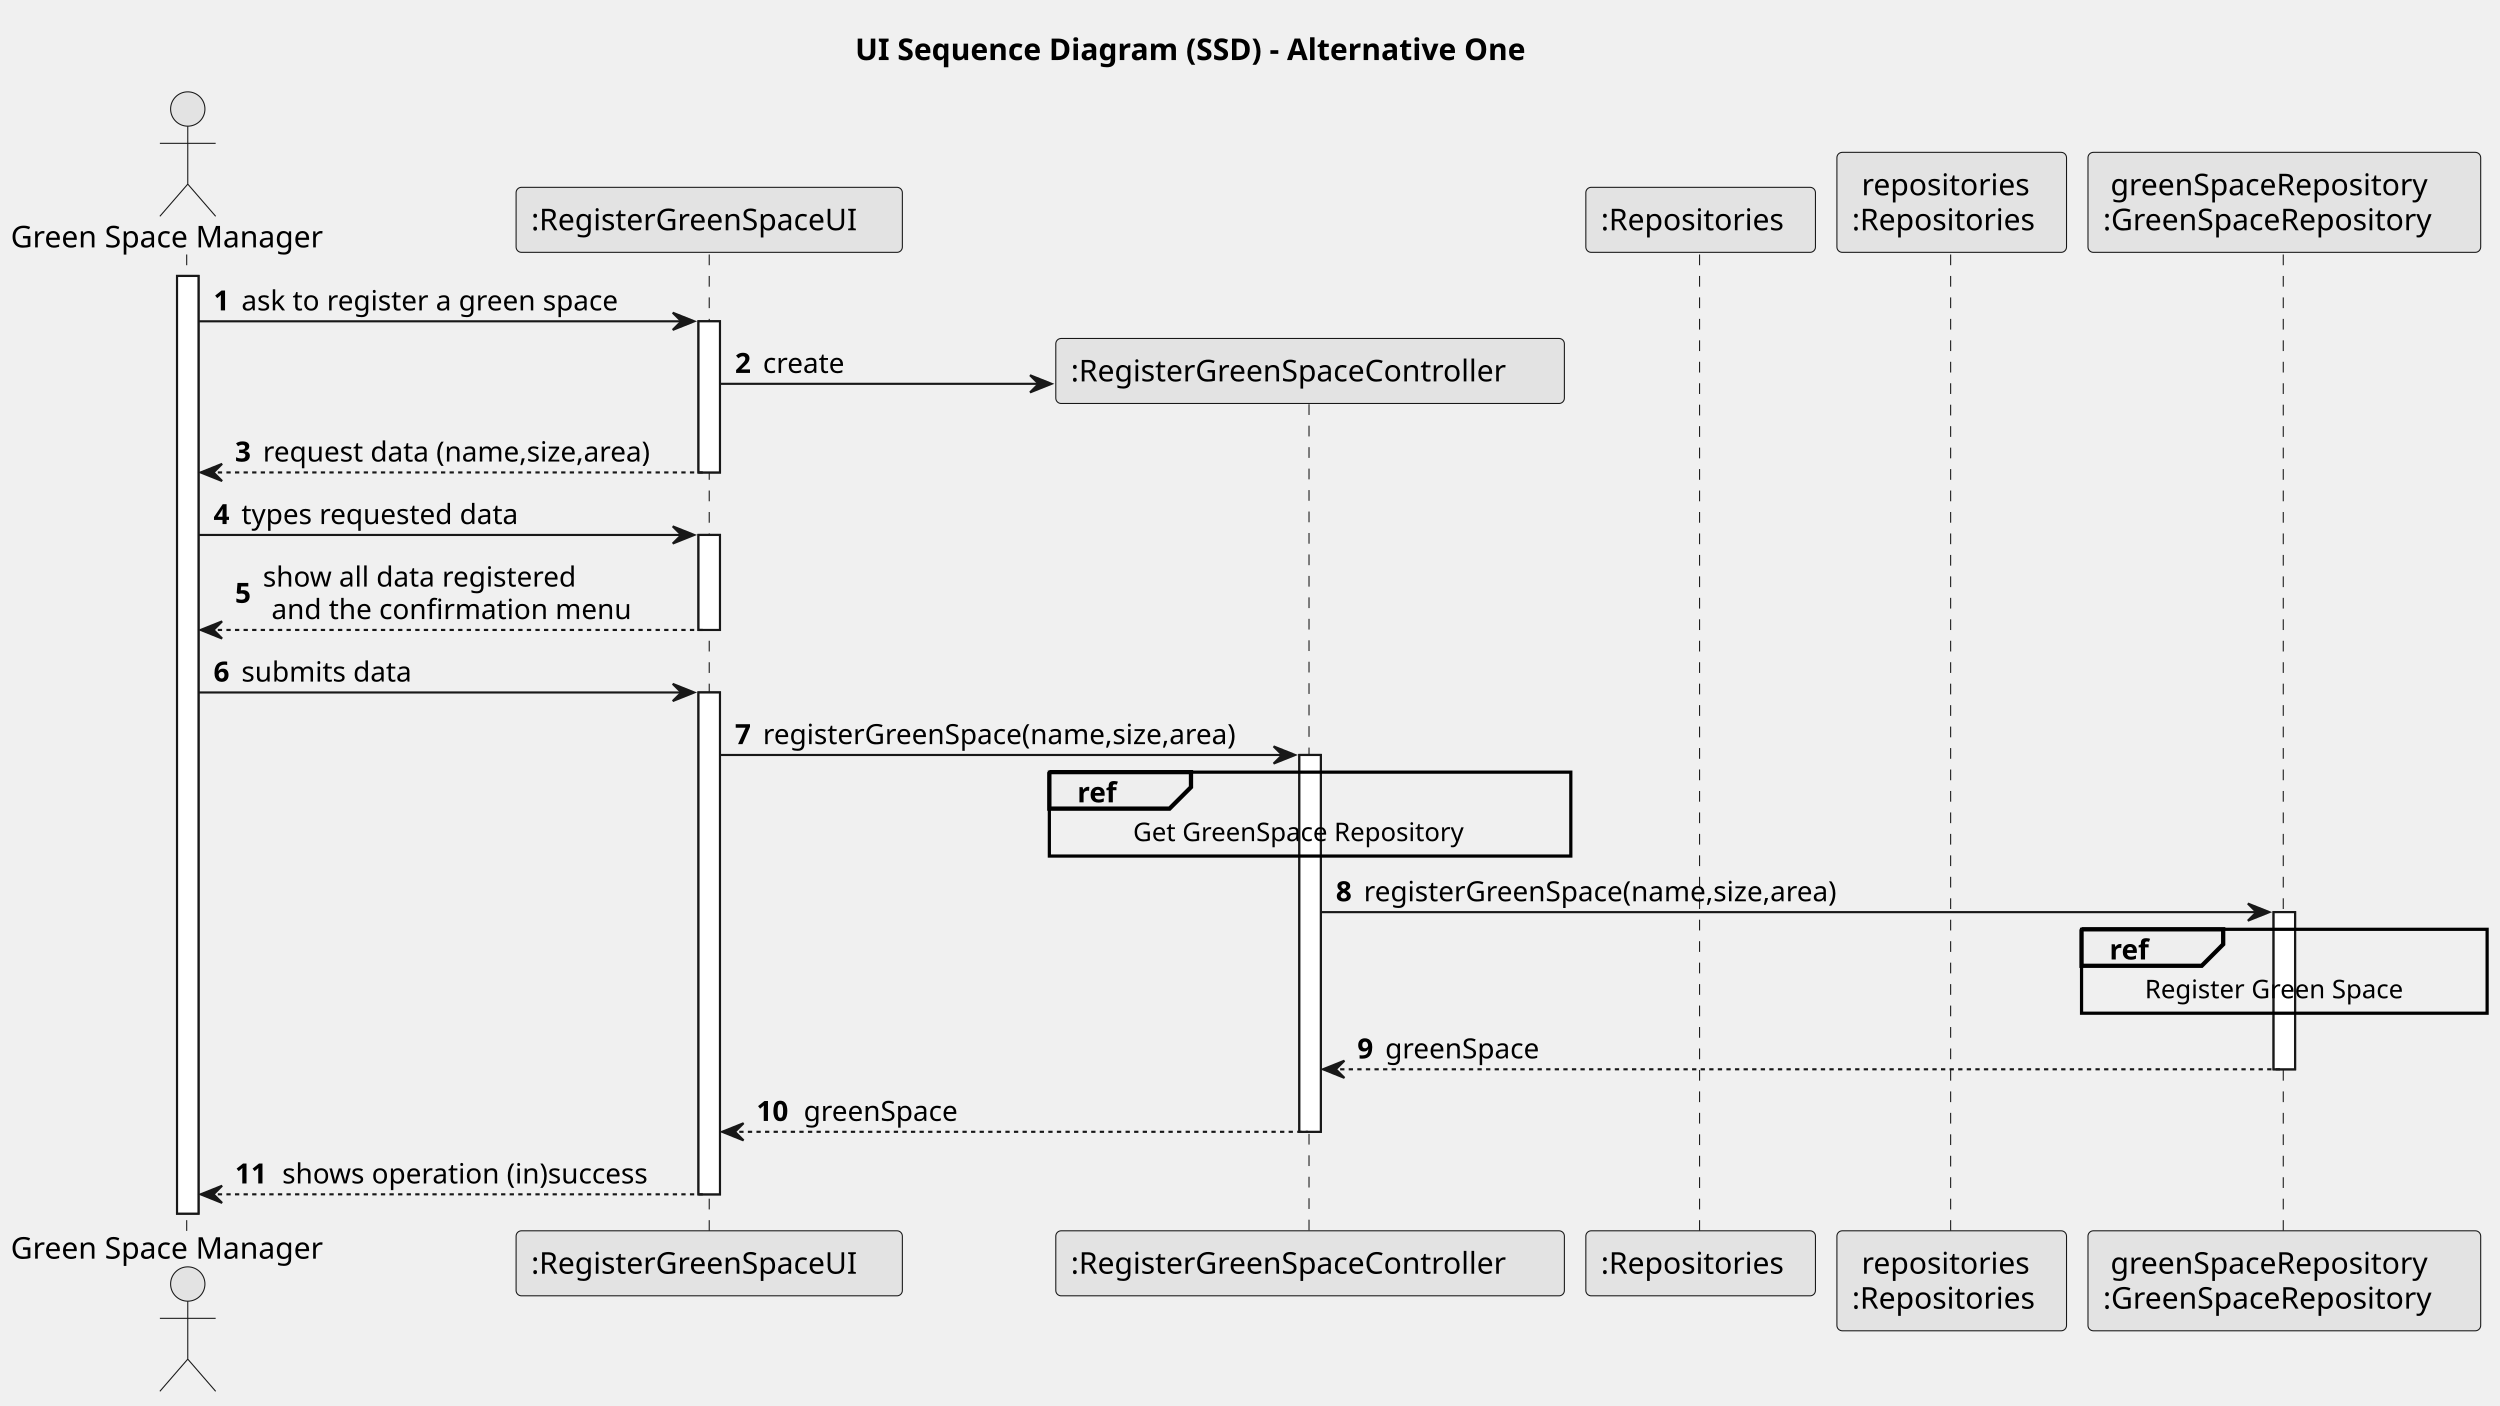
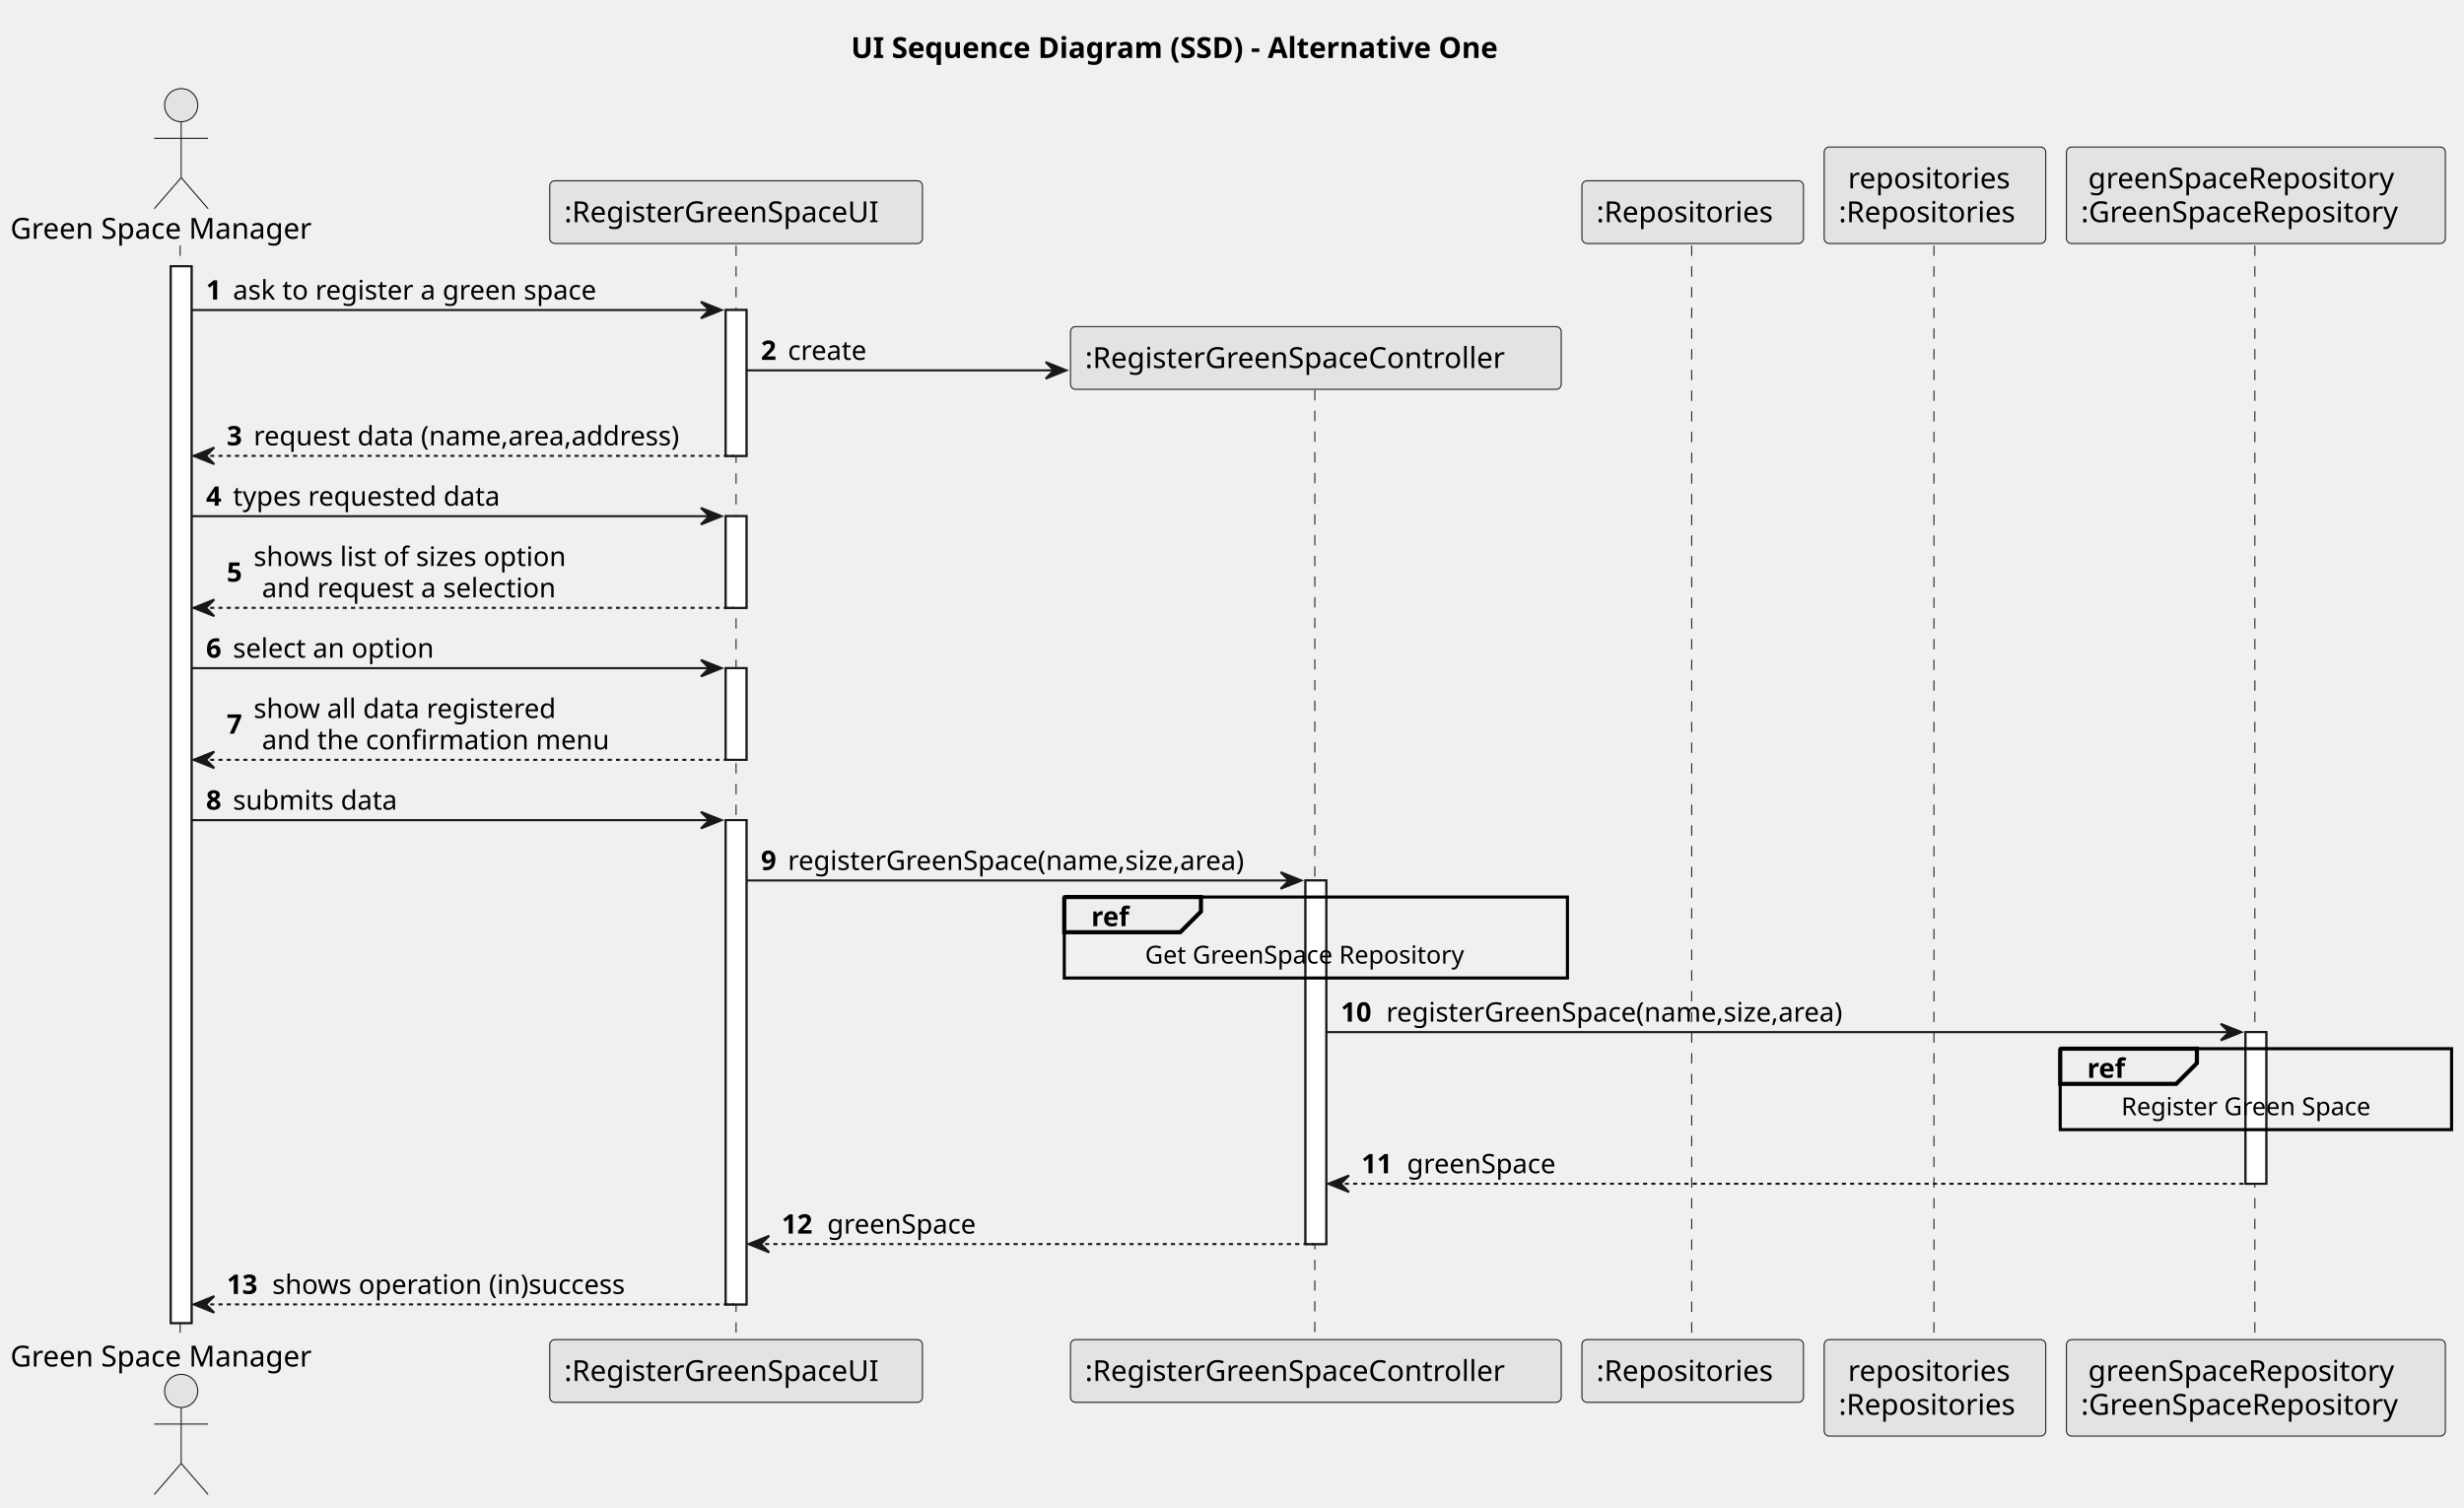
- <svg xmlns="http://www.w3.org/2000/svg" contentStyleType="text/css" height="655px" preserveAspectRatio="none" style="width:1165px;height:655px;background:#FFFFFF;" version="1.1" viewBox="0 0 1165 655" width="1165px" zoomAndPan="magnify">
+ <svg xmlns="http://www.w3.org/2000/svg" contentStyleType="text/css" height="728px" preserveAspectRatio="none" style="width:1190px;height:728px;background:#FFFFFF;" version="1.1" viewBox="0 0 1190 728" width="1190px" zoomAndPan="magnify">
  <defs />
  <g>
-     <text fill="#000000" font-family="sans-serif" font-size="14" font-weight="bold" lengthAdjust="spacing" textLength="363" x="398.5" y="27.995">UI Sequence Diagram (SSD) - Alternative One</text>
-     <rect fill="#FFFFFF" height="436.961" style="stroke:#181818;stroke-width:1.0;" width="10" x="82.5" y="128.594" />
-     <rect fill="#FFFFFF" height="70.43" style="stroke:#181818;stroke-width:1.0;" width="10" x="325.5" y="149.727" />
-     <rect fill="#FFFFFF" height="44.266" style="stroke:#181818;stroke-width:1.0;" width="10" x="325.5" y="249.289" />
-     <rect fill="#FFFFFF" height="233.867" style="stroke:#181818;stroke-width:1.0;" width="10" x="325.5" y="322.688" />
-     <rect fill="#FFFFFF" height="175.602" style="stroke:#181818;stroke-width:1.0;" width="10" x="605.5" y="351.82" />
-     <rect fill="#FFFFFF" height="73.234" style="stroke:#181818;stroke-width:1.0;" width="10" x="1059.5" y="425.055" />
-     <line style="stroke:#181818;stroke-width:0.5;stroke-dasharray:5.0,5.0;" x1="87" x2="87" y1="118.594" y2="574.555" />
-     <line style="stroke:#181818;stroke-width:0.5;stroke-dasharray:5.0,5.0;" x1="330.5" x2="330.5" y1="118.594" y2="574.555" />
-     <line style="stroke:#181818;stroke-width:0.5;stroke-dasharray:5.0,5.0;" x1="610" x2="610" y1="188.375" y2="574.555" />
-     <line style="stroke:#181818;stroke-width:0.5;stroke-dasharray:5.0,5.0;" x1="792" x2="792" y1="118.594" y2="574.555" />
-     <line style="stroke:#181818;stroke-width:0.5;stroke-dasharray:5.0,5.0;" x1="909" x2="909" y1="118.594" y2="574.555" />
-     <line style="stroke:#181818;stroke-width:0.5;stroke-dasharray:5.0,5.0;" x1="1064" x2="1064" y1="118.594" y2="574.555" />
+     <text fill="#000000" font-family="sans-serif" font-size="14" font-weight="bold" lengthAdjust="spacing" textLength="363" x="411" y="27.995">UI Sequence Diagram (SSD) - Alternative One</text>
+     <rect fill="#FFFFFF" height="510.359" style="stroke:#181818;stroke-width:1.0;" width="10" x="82.5" y="128.594" />
+     <rect fill="#FFFFFF" height="70.43" style="stroke:#181818;stroke-width:1.0;" width="10" x="350.5" y="149.727" />
+     <rect fill="#FFFFFF" height="44.266" style="stroke:#181818;stroke-width:1.0;" width="10" x="350.5" y="249.289" />
+     <rect fill="#FFFFFF" height="44.266" style="stroke:#181818;stroke-width:1.0;" width="10" x="350.5" y="322.688" />
+     <rect fill="#FFFFFF" height="233.867" style="stroke:#181818;stroke-width:1.0;" width="10" x="350.5" y="396.086" />
+     <rect fill="#FFFFFF" height="175.602" style="stroke:#181818;stroke-width:1.0;" width="10" x="630.5" y="425.219" />
+     <rect fill="#FFFFFF" height="73.234" style="stroke:#181818;stroke-width:1.0;" width="10" x="1084.5" y="498.453" />
+     <line style="stroke:#181818;stroke-width:0.5;stroke-dasharray:5.0,5.0;" x1="87" x2="87" y1="118.594" y2="647.953" />
+     <line style="stroke:#181818;stroke-width:0.5;stroke-dasharray:5.0,5.0;" x1="355.5" x2="355.5" y1="118.594" y2="647.953" />
+     <line style="stroke:#181818;stroke-width:0.5;stroke-dasharray:5.0,5.0;" x1="635" x2="635" y1="188.375" y2="647.953" />
+     <line style="stroke:#181818;stroke-width:0.5;stroke-dasharray:5.0,5.0;" x1="817" x2="817" y1="118.594" y2="647.953" />
+     <line style="stroke:#181818;stroke-width:0.5;stroke-dasharray:5.0,5.0;" x1="934" x2="934" y1="118.594" y2="647.953" />
+     <line style="stroke:#181818;stroke-width:0.5;stroke-dasharray:5.0,5.0;" x1="1089" x2="1089" y1="118.594" y2="647.953" />
    <text fill="#000000" font-family="sans-serif" font-size="14" lengthAdjust="spacing" textLength="159" x="5" y="115.292">Green Space Manager</text>
    <ellipse cx="87.5" cy="50.797" fill="#E3E3E3" rx="8" ry="8" style="stroke:#181818;stroke-width:0.5;" />
    <path d="M87.5,58.797 L87.5,85.797 M74.5,66.797 L100.5,66.797 M87.5,85.797 L74.5,100.797 M87.5,85.797 L100.5,100.797 " fill="none" style="stroke:#181818;stroke-width:0.5;" />
-     <text fill="#000000" font-family="sans-serif" font-size="14" lengthAdjust="spacing" textLength="159" x="5" y="586.55">Green Space Manager</text>
-     <ellipse cx="87.5" cy="598.352" fill="#E3E3E3" rx="8" ry="8" style="stroke:#181818;stroke-width:0.5;" />
-     <path d="M87.5,606.352 L87.5,633.352 M74.5,614.352 L100.5,614.352 M87.5,633.352 L74.5,648.352 M87.5,633.352 L100.5,648.352 " fill="none" style="stroke:#181818;stroke-width:0.5;" />
-     <rect fill="#E3E3E3" height="30.297" rx="2.5" ry="2.5" style="stroke:#181818;stroke-width:0.5;" width="180" x="240.5" y="87.297" />
-     <text fill="#000000" font-family="sans-serif" font-size="14" lengthAdjust="spacing" textLength="166" x="247.5" y="107.292">:RegisterGreenSpaceUI</text>
-     <rect fill="#E3E3E3" height="30.297" rx="2.5" ry="2.5" style="stroke:#181818;stroke-width:0.5;" width="180" x="240.5" y="573.555" />
-     <text fill="#000000" font-family="sans-serif" font-size="14" lengthAdjust="spacing" textLength="166" x="247.5" y="593.55">:RegisterGreenSpaceUI</text>
-     <rect fill="#E3E3E3" height="30.297" rx="2.5" ry="2.5" style="stroke:#181818;stroke-width:0.5;" width="237" x="492" y="573.555" />
-     <text fill="#000000" font-family="sans-serif" font-size="14" lengthAdjust="spacing" textLength="223" x="499" y="593.55">:RegisterGreenSpaceController</text>
-     <rect fill="#E3E3E3" height="30.297" rx="2.5" ry="2.5" style="stroke:#181818;stroke-width:0.5;" width="107" x="739" y="87.297" />
-     <text fill="#000000" font-family="sans-serif" font-size="14" lengthAdjust="spacing" textLength="93" x="746" y="107.292">:Repositories</text>
-     <rect fill="#E3E3E3" height="30.297" rx="2.5" ry="2.5" style="stroke:#181818;stroke-width:0.5;" width="107" x="739" y="573.555" />
-     <text fill="#000000" font-family="sans-serif" font-size="14" lengthAdjust="spacing" textLength="93" x="746" y="593.55">:Repositories</text>
-     <rect fill="#E3E3E3" height="46.594" rx="2.5" ry="2.5" style="stroke:#181818;stroke-width:0.5;" width="107" x="856" y="71" />
-     <text fill="#000000" font-family="sans-serif" font-size="14" lengthAdjust="spacing" textLength="84" x="867.5" y="90.995">repositories</text>
-     <text fill="#000000" font-family="sans-serif" font-size="14" lengthAdjust="spacing" textLength="93" x="863" y="107.292">:Repositories</text>
-     <rect fill="#E3E3E3" height="46.594" rx="2.5" ry="2.5" style="stroke:#181818;stroke-width:0.5;" width="107" x="856" y="573.555" />
-     <text fill="#000000" font-family="sans-serif" font-size="14" lengthAdjust="spacing" textLength="84" x="867.5" y="593.55">repositories</text>
-     <text fill="#000000" font-family="sans-serif" font-size="14" lengthAdjust="spacing" textLength="93" x="863" y="609.847">:Repositories</text>
-     <rect fill="#E3E3E3" height="46.594" rx="2.5" ry="2.5" style="stroke:#181818;stroke-width:0.5;" width="183" x="973" y="71" />
-     <text fill="#000000" font-family="sans-serif" font-size="14" lengthAdjust="spacing" textLength="162" x="983.5" y="90.995">greenSpaceRepository</text>
-     <text fill="#000000" font-family="sans-serif" font-size="14" lengthAdjust="spacing" textLength="169" x="980" y="107.292">:GreenSpaceRepository</text>
-     <rect fill="#E3E3E3" height="46.594" rx="2.5" ry="2.5" style="stroke:#181818;stroke-width:0.5;" width="183" x="973" y="573.555" />
-     <text fill="#000000" font-family="sans-serif" font-size="14" lengthAdjust="spacing" textLength="162" x="983.5" y="593.55">greenSpaceRepository</text>
-     <text fill="#000000" font-family="sans-serif" font-size="14" lengthAdjust="spacing" textLength="169" x="980" y="609.847">:GreenSpaceRepository</text>
-     <rect fill="#FFFFFF" height="436.961" style="stroke:#181818;stroke-width:1.0;" width="10" x="82.5" y="128.594" />
-     <rect fill="#FFFFFF" height="70.43" style="stroke:#181818;stroke-width:1.0;" width="10" x="325.5" y="149.727" />
-     <rect fill="#FFFFFF" height="44.266" style="stroke:#181818;stroke-width:1.0;" width="10" x="325.5" y="249.289" />
-     <rect fill="#FFFFFF" height="233.867" style="stroke:#181818;stroke-width:1.0;" width="10" x="325.5" y="322.688" />
-     <rect fill="#FFFFFF" height="175.602" style="stroke:#181818;stroke-width:1.0;" width="10" x="605.5" y="351.82" />
-     <rect fill="#FFFFFF" height="73.234" style="stroke:#181818;stroke-width:1.0;" width="10" x="1059.5" y="425.055" />
-     <polygon fill="#181818" points="313.5,145.727,323.5,149.727,313.5,153.727,317.5,149.727" style="stroke:#181818;stroke-width:1.0;" />
-     <line style="stroke:#181818;stroke-width:1.0;" x1="92.5" x2="319.5" y1="149.727" y2="149.727" />
+     <text fill="#000000" font-family="sans-serif" font-size="14" lengthAdjust="spacing" textLength="159" x="5" y="659.948">Green Space Manager</text>
+     <ellipse cx="87.5" cy="671.75" fill="#E3E3E3" rx="8" ry="8" style="stroke:#181818;stroke-width:0.5;" />
+     <path d="M87.5,679.75 L87.5,706.75 M74.5,687.75 L100.5,687.75 M87.5,706.75 L74.5,721.75 M87.5,706.75 L100.5,721.75 " fill="none" style="stroke:#181818;stroke-width:0.5;" />
+     <rect fill="#E3E3E3" height="30.297" rx="2.5" ry="2.5" style="stroke:#181818;stroke-width:0.5;" width="180" x="265.5" y="87.297" />
+     <text fill="#000000" font-family="sans-serif" font-size="14" lengthAdjust="spacing" textLength="166" x="272.5" y="107.292">:RegisterGreenSpaceUI</text>
+     <rect fill="#E3E3E3" height="30.297" rx="2.5" ry="2.5" style="stroke:#181818;stroke-width:0.5;" width="180" x="265.5" y="646.953" />
+     <text fill="#000000" font-family="sans-serif" font-size="14" lengthAdjust="spacing" textLength="166" x="272.5" y="666.948">:RegisterGreenSpaceUI</text>
+     <rect fill="#E3E3E3" height="30.297" rx="2.5" ry="2.5" style="stroke:#181818;stroke-width:0.5;" width="237" x="517" y="646.953" />
+     <text fill="#000000" font-family="sans-serif" font-size="14" lengthAdjust="spacing" textLength="223" x="524" y="666.948">:RegisterGreenSpaceController</text>
+     <rect fill="#E3E3E3" height="30.297" rx="2.5" ry="2.5" style="stroke:#181818;stroke-width:0.5;" width="107" x="764" y="87.297" />
+     <text fill="#000000" font-family="sans-serif" font-size="14" lengthAdjust="spacing" textLength="93" x="771" y="107.292">:Repositories</text>
+     <rect fill="#E3E3E3" height="30.297" rx="2.5" ry="2.5" style="stroke:#181818;stroke-width:0.5;" width="107" x="764" y="646.953" />
+     <text fill="#000000" font-family="sans-serif" font-size="14" lengthAdjust="spacing" textLength="93" x="771" y="666.948">:Repositories</text>
+     <rect fill="#E3E3E3" height="46.594" rx="2.5" ry="2.5" style="stroke:#181818;stroke-width:0.5;" width="107" x="881" y="71" />
+     <text fill="#000000" font-family="sans-serif" font-size="14" lengthAdjust="spacing" textLength="84" x="892.5" y="90.995">repositories</text>
+     <text fill="#000000" font-family="sans-serif" font-size="14" lengthAdjust="spacing" textLength="93" x="888" y="107.292">:Repositories</text>
+     <rect fill="#E3E3E3" height="46.594" rx="2.5" ry="2.5" style="stroke:#181818;stroke-width:0.5;" width="107" x="881" y="646.953" />
+     <text fill="#000000" font-family="sans-serif" font-size="14" lengthAdjust="spacing" textLength="84" x="892.5" y="666.948">repositories</text>
+     <text fill="#000000" font-family="sans-serif" font-size="14" lengthAdjust="spacing" textLength="93" x="888" y="683.245">:Repositories</text>
+     <rect fill="#E3E3E3" height="46.594" rx="2.5" ry="2.5" style="stroke:#181818;stroke-width:0.5;" width="183" x="998" y="71" />
+     <text fill="#000000" font-family="sans-serif" font-size="14" lengthAdjust="spacing" textLength="162" x="1008.5" y="90.995">greenSpaceRepository</text>
+     <text fill="#000000" font-family="sans-serif" font-size="14" lengthAdjust="spacing" textLength="169" x="1005" y="107.292">:GreenSpaceRepository</text>
+     <rect fill="#E3E3E3" height="46.594" rx="2.5" ry="2.5" style="stroke:#181818;stroke-width:0.5;" width="183" x="998" y="646.953" />
+     <text fill="#000000" font-family="sans-serif" font-size="14" lengthAdjust="spacing" textLength="162" x="1008.5" y="666.948">greenSpaceRepository</text>
+     <text fill="#000000" font-family="sans-serif" font-size="14" lengthAdjust="spacing" textLength="169" x="1005" y="683.245">:GreenSpaceRepository</text>
+     <rect fill="#FFFFFF" height="510.359" style="stroke:#181818;stroke-width:1.0;" width="10" x="82.5" y="128.594" />
+     <rect fill="#FFFFFF" height="70.43" style="stroke:#181818;stroke-width:1.0;" width="10" x="350.5" y="149.727" />
+     <rect fill="#FFFFFF" height="44.266" style="stroke:#181818;stroke-width:1.0;" width="10" x="350.5" y="249.289" />
+     <rect fill="#FFFFFF" height="44.266" style="stroke:#181818;stroke-width:1.0;" width="10" x="350.5" y="322.688" />
+     <rect fill="#FFFFFF" height="233.867" style="stroke:#181818;stroke-width:1.0;" width="10" x="350.5" y="396.086" />
+     <rect fill="#FFFFFF" height="175.602" style="stroke:#181818;stroke-width:1.0;" width="10" x="630.5" y="425.219" />
+     <rect fill="#FFFFFF" height="73.234" style="stroke:#181818;stroke-width:1.0;" width="10" x="1084.5" y="498.453" />
+     <polygon fill="#181818" points="338.5,145.727,348.5,149.727,338.5,153.727,342.5,149.727" style="stroke:#181818;stroke-width:1.0;" />
+     <line style="stroke:#181818;stroke-width:1.0;" x1="92.5" x2="344.5" y1="149.727" y2="149.727" />
    <text fill="#000000" font-family="sans-serif" font-size="13" font-weight="bold" lengthAdjust="spacing" textLength="9" x="99.5" y="144.661">1</text>
    <text fill="#000000" font-family="sans-serif" font-size="13" lengthAdjust="spacing" textLength="189" x="112.5" y="144.661">ask to register a green space</text>
-     <polygon fill="#181818" points="480,174.859,490,178.859,480,182.859,484,178.859" style="stroke:#181818;stroke-width:1.0;" />
-     <line style="stroke:#181818;stroke-width:1.0;" x1="335.5" x2="486" y1="178.859" y2="178.859" />
-     <text fill="#000000" font-family="sans-serif" font-size="13" font-weight="bold" lengthAdjust="spacing" textLength="9" x="342.5" y="173.793">2</text>
-     <text fill="#000000" font-family="sans-serif" font-size="13" lengthAdjust="spacing" textLength="41" x="355.5" y="173.793">create</text>
-     <rect fill="#E3E3E3" height="30.297" rx="2.5" ry="2.5" style="stroke:#181818;stroke-width:0.5;" width="237" x="492" y="157.727" />
-     <text fill="#000000" font-family="sans-serif" font-size="14" lengthAdjust="spacing" textLength="223" x="499" y="177.722">:RegisterGreenSpaceController</text>
+     <polygon fill="#181818" points="505,174.859,515,178.859,505,182.859,509,178.859" style="stroke:#181818;stroke-width:1.0;" />
+     <line style="stroke:#181818;stroke-width:1.0;" x1="360.5" x2="511" y1="178.859" y2="178.859" />
+     <text fill="#000000" font-family="sans-serif" font-size="13" font-weight="bold" lengthAdjust="spacing" textLength="9" x="367.5" y="173.793">2</text>
+     <text fill="#000000" font-family="sans-serif" font-size="13" lengthAdjust="spacing" textLength="41" x="380.5" y="173.793">create</text>
+     <rect fill="#E3E3E3" height="30.297" rx="2.5" ry="2.5" style="stroke:#181818;stroke-width:0.5;" width="237" x="517" y="157.727" />
+     <text fill="#000000" font-family="sans-serif" font-size="14" lengthAdjust="spacing" textLength="223" x="524" y="177.722">:RegisterGreenSpaceController</text>
    <polygon fill="#181818" points="103.5,216.156,93.5,220.156,103.5,224.156,99.5,220.156" style="stroke:#181818;stroke-width:1.0;" />
-     <line style="stroke:#181818;stroke-width:1.0;stroke-dasharray:2.0,2.0;" x1="97.5" x2="329.5" y1="220.156" y2="220.156" />
+     <line style="stroke:#181818;stroke-width:1.0;stroke-dasharray:2.0,2.0;" x1="97.5" x2="354.5" y1="220.156" y2="220.156" />
    <text fill="#000000" font-family="sans-serif" font-size="13" font-weight="bold" lengthAdjust="spacing" textLength="9" x="109.5" y="215.09">3</text>
-     <text fill="#000000" font-family="sans-serif" font-size="13" lengthAdjust="spacing" textLength="196" x="122.5" y="215.09">request data (name,size,area)</text>
-     <polygon fill="#181818" points="313.5,245.289,323.5,249.289,313.5,253.289,317.5,249.289" style="stroke:#181818;stroke-width:1.0;" />
-     <line style="stroke:#181818;stroke-width:1.0;" x1="92.5" x2="319.5" y1="249.289" y2="249.289" />
+     <text fill="#000000" font-family="sans-serif" font-size="13" lengthAdjust="spacing" textLength="221" x="122.5" y="215.09">request data (name,area,address)</text>
+     <polygon fill="#181818" points="338.5,245.289,348.5,249.289,338.5,253.289,342.5,249.289" style="stroke:#181818;stroke-width:1.0;" />
+     <line style="stroke:#181818;stroke-width:1.0;" x1="92.5" x2="344.5" y1="249.289" y2="249.289" />
    <text fill="#000000" font-family="sans-serif" font-size="13" font-weight="bold" lengthAdjust="spacing" textLength="9" x="99.5" y="244.223">4</text>
    <text fill="#000000" font-family="sans-serif" font-size="13" lengthAdjust="spacing" textLength="138" x="112.5" y="244.223">types requested data</text>
    <polygon fill="#181818" points="103.5,289.555,93.5,293.555,103.5,297.555,99.5,293.555" style="stroke:#181818;stroke-width:1.0;" />
-     <line style="stroke:#181818;stroke-width:1.0;stroke-dasharray:2.0,2.0;" x1="97.5" x2="329.5" y1="293.555" y2="293.555" />
+     <line style="stroke:#181818;stroke-width:1.0;stroke-dasharray:2.0,2.0;" x1="97.5" x2="354.5" y1="293.555" y2="293.555" />
    <text fill="#000000" font-family="sans-serif" font-size="13" font-weight="bold" lengthAdjust="spacing" textLength="9" x="109.5" y="280.922">5</text>
-     <text fill="#000000" font-family="sans-serif" font-size="13" lengthAdjust="spacing" textLength="157" x="122.5" y="273.356">show all data registered</text>
-     <text fill="#000000" font-family="sans-serif" font-size="13" lengthAdjust="spacing" textLength="177" x="126.5" y="288.489">and the confirmation menu</text>
-     <polygon fill="#181818" points="313.5,318.688,323.5,322.688,313.5,326.688,317.5,322.688" style="stroke:#181818;stroke-width:1.0;" />
-     <line style="stroke:#181818;stroke-width:1.0;" x1="92.5" x2="319.5" y1="322.688" y2="322.688" />
+     <text fill="#000000" font-family="sans-serif" font-size="13" lengthAdjust="spacing" textLength="164" x="122.5" y="273.356">shows list of sizes option</text>
+     <text fill="#000000" font-family="sans-serif" font-size="13" lengthAdjust="spacing" textLength="152" x="126.5" y="288.489">and request a selection</text>
+     <polygon fill="#181818" points="338.5,318.688,348.5,322.688,338.5,326.688,342.5,322.688" style="stroke:#181818;stroke-width:1.0;" />
+     <line style="stroke:#181818;stroke-width:1.0;" x1="92.5" x2="344.5" y1="322.688" y2="322.688" />
    <text fill="#000000" font-family="sans-serif" font-size="13" font-weight="bold" lengthAdjust="spacing" textLength="9" x="99.5" y="317.622">6</text>
-     <text fill="#000000" font-family="sans-serif" font-size="13" lengthAdjust="spacing" textLength="85" x="112.5" y="317.622">submits data</text>
-     <polygon fill="#181818" points="593.5,347.82,603.5,351.82,593.5,355.82,597.5,351.82" style="stroke:#181818;stroke-width:1.0;" />
-     <line style="stroke:#181818;stroke-width:1.0;" x1="335.5" x2="599.5" y1="351.82" y2="351.82" />
-     <text fill="#000000" font-family="sans-serif" font-size="13" font-weight="bold" lengthAdjust="spacing" textLength="9" x="342.5" y="346.754">7</text>
-     <text fill="#000000" font-family="sans-serif" font-size="13" lengthAdjust="spacing" textLength="238" x="355.5" y="346.754">registerGreenSpace(name,size,area)</text>
-     <rect fill="none" height="39.102" style="stroke:#000000;stroke-width:1.5;" width="243" x="489" y="359.82" />
-     <path d="M489,359.82 L555,359.82 L555,366.82 L545,376.82 L489,376.82 L489,359.82 " fill="#EEEEEE" style="stroke:#000000;stroke-width:2.0;" />
-     <text fill="#000000" font-family="sans-serif" font-size="13" font-weight="bold" lengthAdjust="spacing" textLength="21" x="502" y="373.887">ref</text>
-     <text fill="#000000" font-family="sans-serif" font-size="12" lengthAdjust="spacing" textLength="165" x="528" y="391.959">Get GreenSpace Repository</text>
-     <polygon fill="#181818" points="1047.5,421.055,1057.5,425.055,1047.5,429.055,1051.5,425.055" style="stroke:#181818;stroke-width:1.0;" />
-     <line style="stroke:#181818;stroke-width:1.0;" x1="615.5" x2="1053.5" y1="425.055" y2="425.055" />
-     <text fill="#000000" font-family="sans-serif" font-size="13" font-weight="bold" lengthAdjust="spacing" textLength="9" x="622.5" y="419.989">8</text>
-     <text fill="#000000" font-family="sans-serif" font-size="13" lengthAdjust="spacing" textLength="238" x="635.5" y="419.989">registerGreenSpace(name,size,area)</text>
-     <rect fill="none" height="39.102" style="stroke:#000000;stroke-width:1.5;" width="189" x="970" y="433.055" />
-     <path d="M970,433.055 L1036,433.055 L1036,440.055 L1026,450.055 L970,450.055 L970,433.055 " fill="#EEEEEE" style="stroke:#000000;stroke-width:2.0;" />
-     <text fill="#000000" font-family="sans-serif" font-size="13" font-weight="bold" lengthAdjust="spacing" textLength="21" x="983" y="447.122">ref</text>
-     <text fill="#000000" font-family="sans-serif" font-size="12" lengthAdjust="spacing" textLength="130" x="999.5" y="465.193">Register Green Space</text>
-     <polygon fill="#181818" points="626.5,494.289,616.5,498.289,626.5,502.289,622.5,498.289" style="stroke:#181818;stroke-width:1.0;" />
-     <line style="stroke:#181818;stroke-width:1.0;stroke-dasharray:2.0,2.0;" x1="620.5" x2="1063.5" y1="498.289" y2="498.289" />
-     <text fill="#000000" font-family="sans-serif" font-size="13" font-weight="bold" lengthAdjust="spacing" textLength="9" x="632.5" y="493.223">9</text>
-     <text fill="#000000" font-family="sans-serif" font-size="13" lengthAdjust="spacing" textLength="76" x="645.5" y="493.223">greenSpace</text>
-     <polygon fill="#181818" points="346.5,523.422,336.5,527.422,346.5,531.422,342.5,527.422" style="stroke:#181818;stroke-width:1.0;" />
-     <line style="stroke:#181818;stroke-width:1.0;stroke-dasharray:2.0,2.0;" x1="340.5" x2="609.5" y1="527.422" y2="527.422" />
-     <text fill="#000000" font-family="sans-serif" font-size="13" font-weight="bold" lengthAdjust="spacing" textLength="18" x="352.5" y="522.356">10</text>
-     <text fill="#000000" font-family="sans-serif" font-size="13" lengthAdjust="spacing" textLength="76" x="374.5" y="522.356">greenSpace</text>
-     <polygon fill="#181818" points="103.5,552.555,93.5,556.555,103.5,560.555,99.5,556.555" style="stroke:#181818;stroke-width:1.0;" />
-     <line style="stroke:#181818;stroke-width:1.0;stroke-dasharray:2.0,2.0;" x1="97.5" x2="329.5" y1="556.555" y2="556.555" />
-     <text fill="#000000" font-family="sans-serif" font-size="13" font-weight="bold" lengthAdjust="spacing" textLength="18" x="109.5" y="551.489">11</text>
-     <text fill="#000000" font-family="sans-serif" font-size="13" lengthAdjust="spacing" textLength="184" x="131.5" y="551.489">shows operation (in)success</text>
+     <text fill="#000000" font-family="sans-serif" font-size="13" lengthAdjust="spacing" textLength="104" x="112.5" y="317.622">select an option</text>
+     <polygon fill="#181818" points="103.5,362.953,93.5,366.953,103.5,370.953,99.5,366.953" style="stroke:#181818;stroke-width:1.0;" />
+     <line style="stroke:#181818;stroke-width:1.0;stroke-dasharray:2.0,2.0;" x1="97.5" x2="354.5" y1="366.953" y2="366.953" />
+     <text fill="#000000" font-family="sans-serif" font-size="13" font-weight="bold" lengthAdjust="spacing" textLength="9" x="109.5" y="354.321">7</text>
+     <text fill="#000000" font-family="sans-serif" font-size="13" lengthAdjust="spacing" textLength="157" x="122.5" y="346.754">show all data registered</text>
+     <text fill="#000000" font-family="sans-serif" font-size="13" lengthAdjust="spacing" textLength="177" x="126.5" y="361.887">and the confirmation menu</text>
+     <polygon fill="#181818" points="338.5,392.086,348.5,396.086,338.5,400.086,342.5,396.086" style="stroke:#181818;stroke-width:1.0;" />
+     <line style="stroke:#181818;stroke-width:1.0;" x1="92.5" x2="344.5" y1="396.086" y2="396.086" />
+     <text fill="#000000" font-family="sans-serif" font-size="13" font-weight="bold" lengthAdjust="spacing" textLength="9" x="99.5" y="391.02">8</text>
+     <text fill="#000000" font-family="sans-serif" font-size="13" lengthAdjust="spacing" textLength="85" x="112.5" y="391.02">submits data</text>
+     <polygon fill="#181818" points="618.5,421.219,628.5,425.219,618.5,429.219,622.5,425.219" style="stroke:#181818;stroke-width:1.0;" />
+     <line style="stroke:#181818;stroke-width:1.0;" x1="360.5" x2="624.5" y1="425.219" y2="425.219" />
+     <text fill="#000000" font-family="sans-serif" font-size="13" font-weight="bold" lengthAdjust="spacing" textLength="9" x="367.5" y="420.153">9</text>
+     <text fill="#000000" font-family="sans-serif" font-size="13" lengthAdjust="spacing" textLength="238" x="380.5" y="420.153">registerGreenSpace(name,size,area)</text>
+     <rect fill="none" height="39.102" style="stroke:#000000;stroke-width:1.5;" width="243" x="514" y="433.219" />
+     <path d="M514,433.219 L580,433.219 L580,440.219 L570,450.219 L514,450.219 L514,433.219 " fill="#EEEEEE" style="stroke:#000000;stroke-width:2.0;" />
+     <text fill="#000000" font-family="sans-serif" font-size="13" font-weight="bold" lengthAdjust="spacing" textLength="21" x="527" y="447.286">ref</text>
+     <text fill="#000000" font-family="sans-serif" font-size="12" lengthAdjust="spacing" textLength="165" x="553" y="465.357">Get GreenSpace Repository</text>
+     <polygon fill="#181818" points="1072.5,494.453,1082.5,498.453,1072.5,502.453,1076.5,498.453" style="stroke:#181818;stroke-width:1.0;" />
+     <line style="stroke:#181818;stroke-width:1.0;" x1="640.5" x2="1078.5" y1="498.453" y2="498.453" />
+     <text fill="#000000" font-family="sans-serif" font-size="13" font-weight="bold" lengthAdjust="spacing" textLength="18" x="647.5" y="493.387">10</text>
+     <text fill="#000000" font-family="sans-serif" font-size="13" lengthAdjust="spacing" textLength="238" x="669.5" y="493.387">registerGreenSpace(name,size,area)</text>
+     <rect fill="none" height="39.102" style="stroke:#000000;stroke-width:1.5;" width="189" x="995" y="506.453" />
+     <path d="M995,506.453 L1061,506.453 L1061,513.453 L1051,523.453 L995,523.453 L995,506.453 " fill="#EEEEEE" style="stroke:#000000;stroke-width:2.0;" />
+     <text fill="#000000" font-family="sans-serif" font-size="13" font-weight="bold" lengthAdjust="spacing" textLength="21" x="1008" y="520.52">ref</text>
+     <text fill="#000000" font-family="sans-serif" font-size="12" lengthAdjust="spacing" textLength="130" x="1024.5" y="538.592">Register Green Space</text>
+     <polygon fill="#181818" points="651.5,567.688,641.5,571.688,651.5,575.688,647.5,571.688" style="stroke:#181818;stroke-width:1.0;" />
+     <line style="stroke:#181818;stroke-width:1.0;stroke-dasharray:2.0,2.0;" x1="645.5" x2="1088.5" y1="571.688" y2="571.688" />
+     <text fill="#000000" font-family="sans-serif" font-size="13" font-weight="bold" lengthAdjust="spacing" textLength="18" x="657.5" y="566.622">11</text>
+     <text fill="#000000" font-family="sans-serif" font-size="13" lengthAdjust="spacing" textLength="76" x="679.5" y="566.622">greenSpace</text>
+     <polygon fill="#181818" points="371.5,596.82,361.5,600.82,371.5,604.82,367.5,600.82" style="stroke:#181818;stroke-width:1.0;" />
+     <line style="stroke:#181818;stroke-width:1.0;stroke-dasharray:2.0,2.0;" x1="365.5" x2="634.5" y1="600.82" y2="600.82" />
+     <text fill="#000000" font-family="sans-serif" font-size="13" font-weight="bold" lengthAdjust="spacing" textLength="18" x="377.5" y="595.754">12</text>
+     <text fill="#000000" font-family="sans-serif" font-size="13" lengthAdjust="spacing" textLength="76" x="399.5" y="595.754">greenSpace</text>
+     <polygon fill="#181818" points="103.5,625.953,93.5,629.953,103.5,633.953,99.5,629.953" style="stroke:#181818;stroke-width:1.0;" />
+     <line style="stroke:#181818;stroke-width:1.0;stroke-dasharray:2.0,2.0;" x1="97.5" x2="354.5" y1="629.953" y2="629.953" />
+     <text fill="#000000" font-family="sans-serif" font-size="13" font-weight="bold" lengthAdjust="spacing" textLength="18" x="109.5" y="624.887">13</text>
+     <text fill="#000000" font-family="sans-serif" font-size="13" lengthAdjust="spacing" textLength="184" x="131.5" y="624.887">shows operation (in)success</text>
  </g>
</svg>
